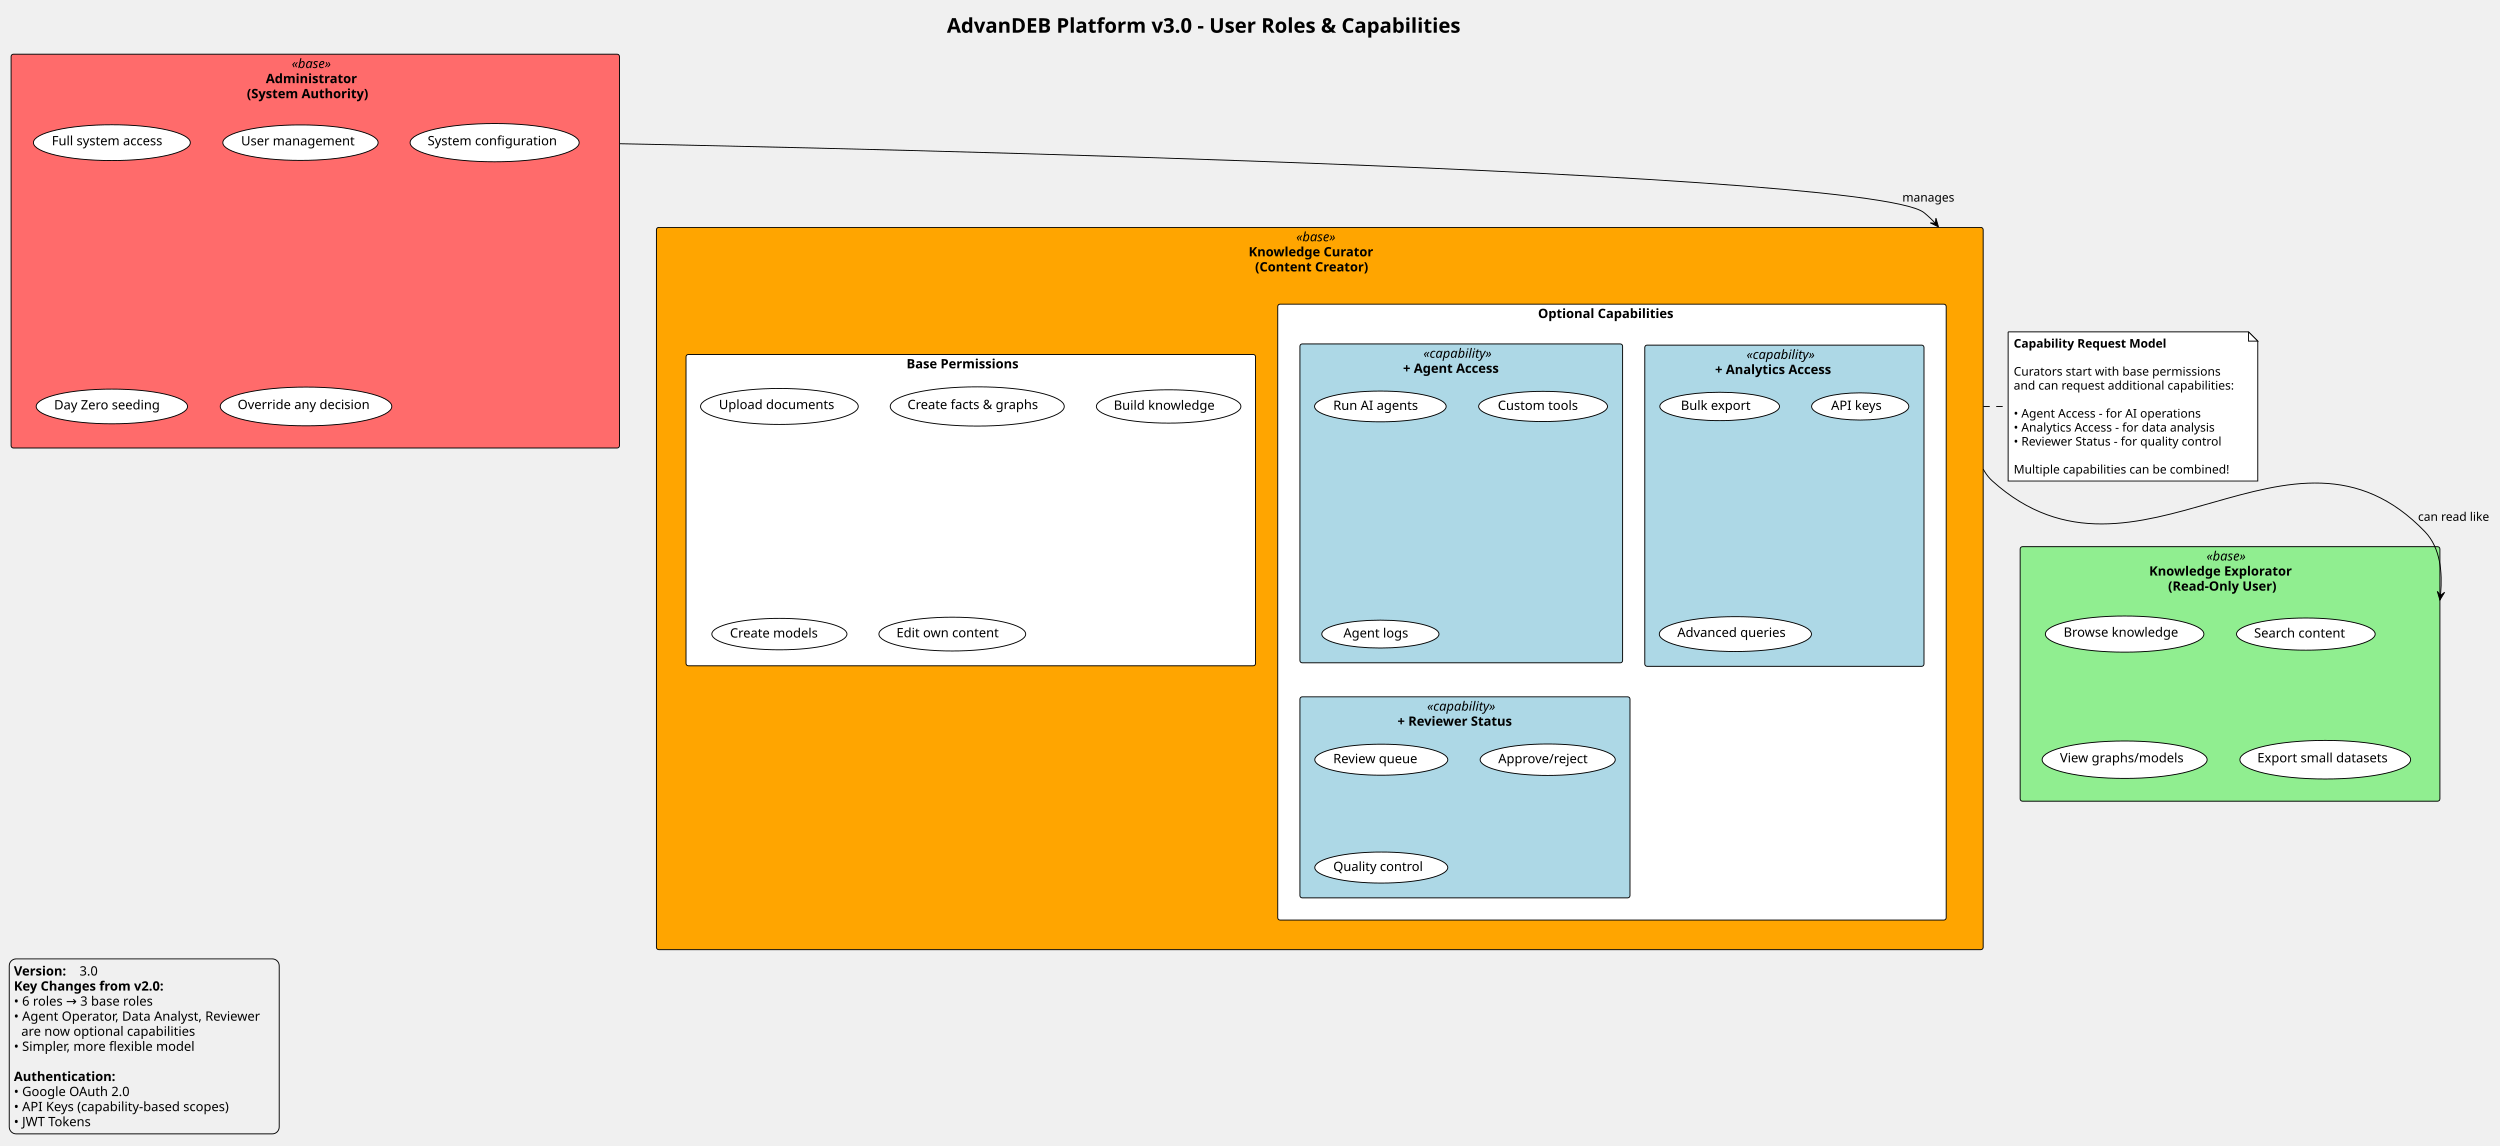
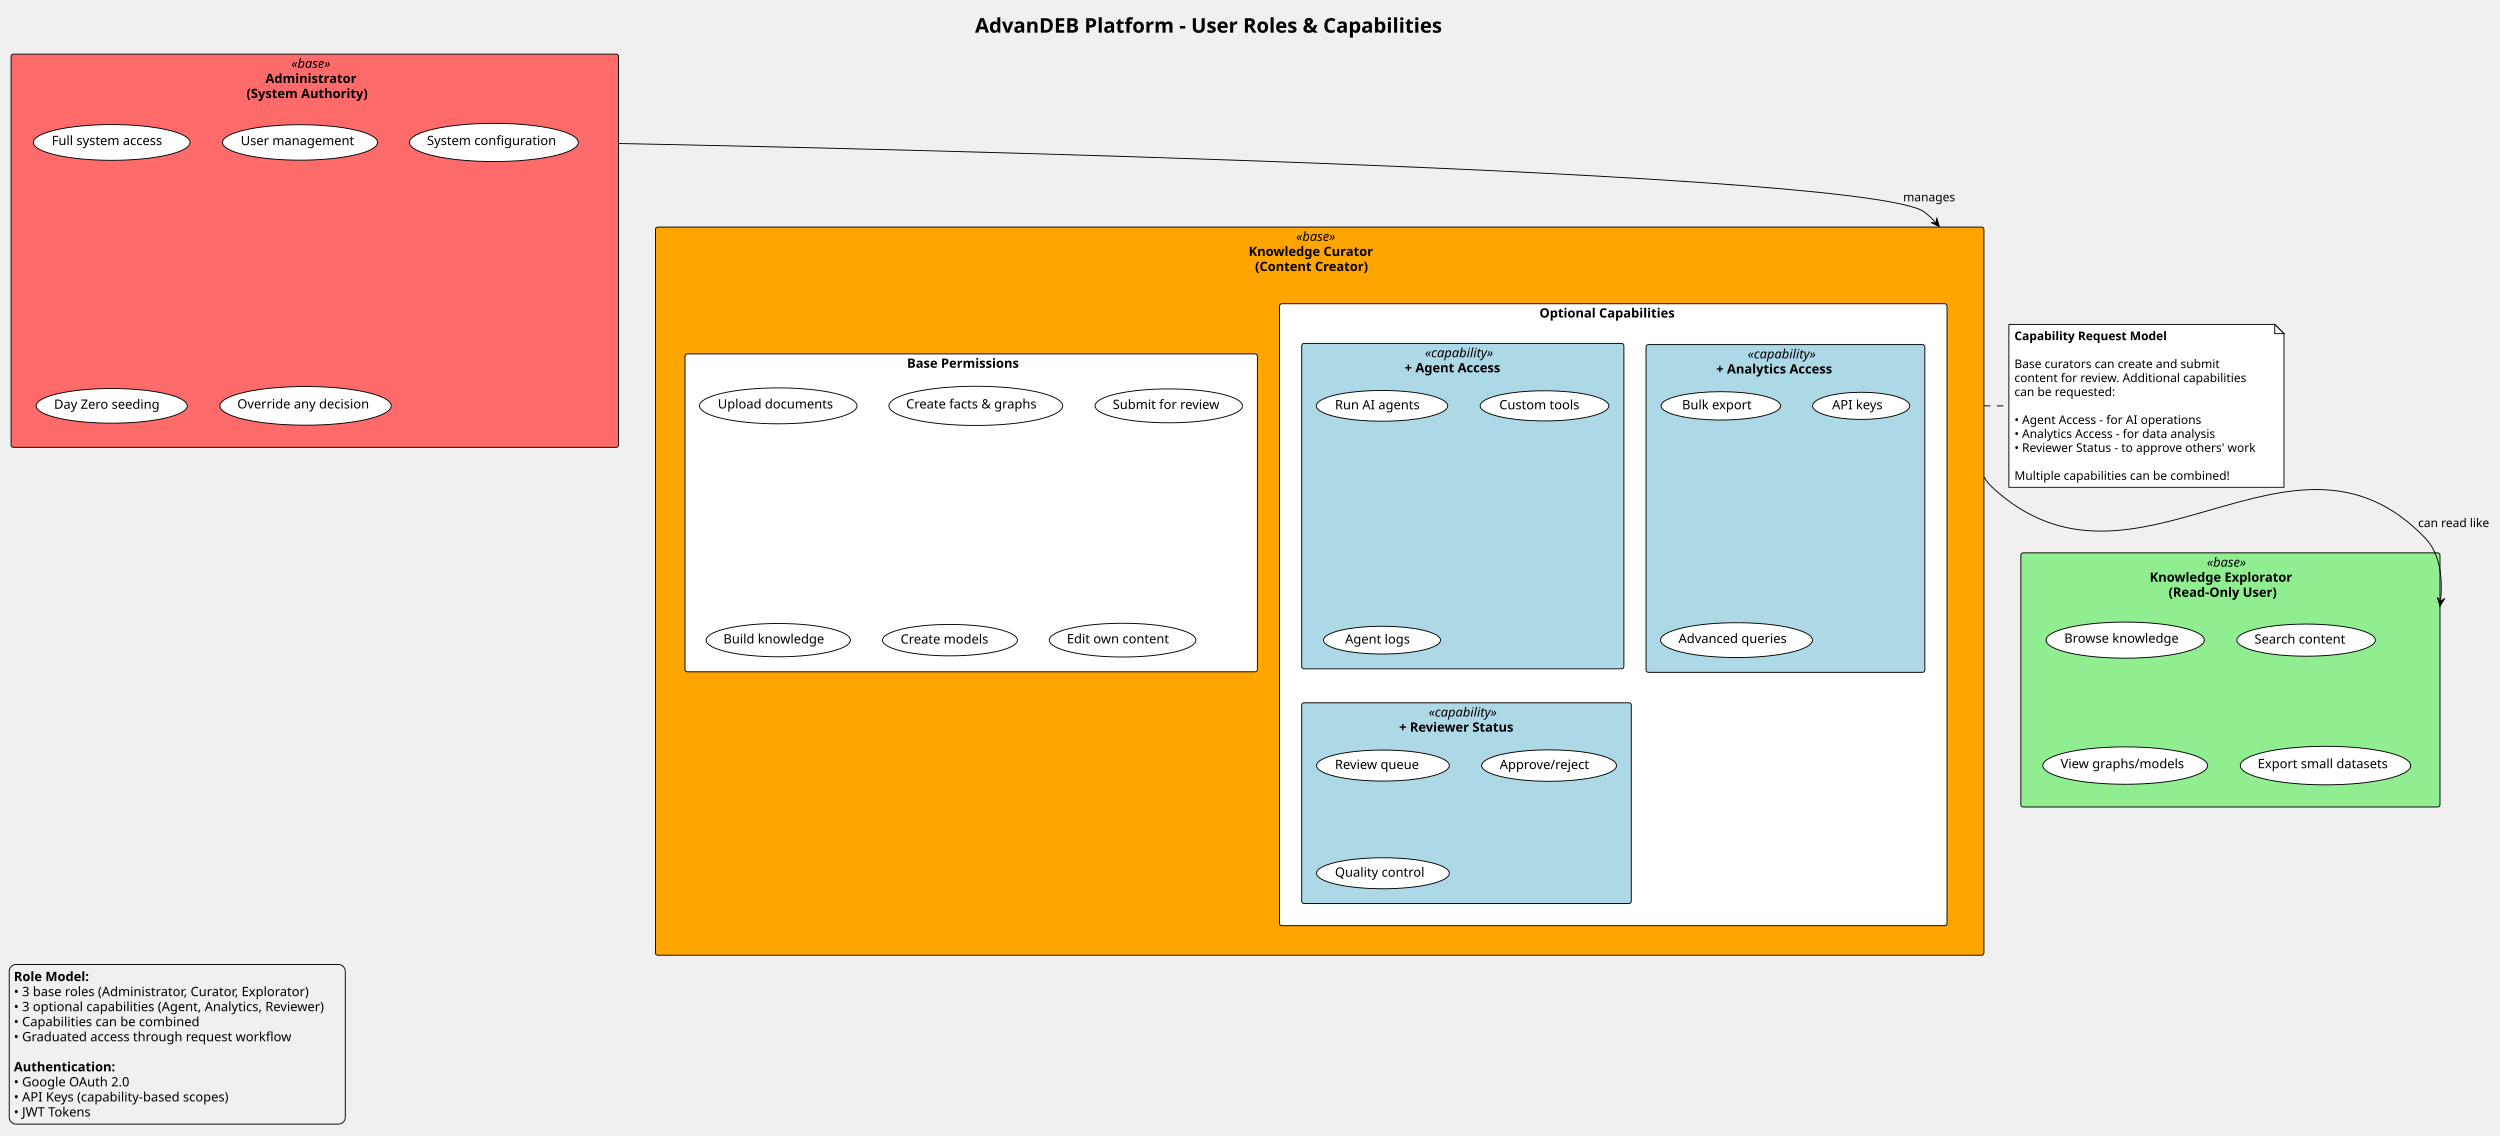
- <svg xmlns="http://www.w3.org/2000/svg" contentStyleType="text/css" height="1239px" preserveAspectRatio="none" style="width:2704px;height:1239px;background:#FFFFFF;" version="1.1" viewBox="0 0 2704 1239" width="2704px" zoomAndPan="magnify">
+ <svg xmlns="http://www.w3.org/2000/svg" contentStyleType="text/css" height="1230px" preserveAspectRatio="none" style="width:2708px;height:1230px;background:#FFFFFF;" version="1.1" viewBox="0 0 2708 1230" width="2708px" zoomAndPan="magnify">
  <defs />
  <g>
-     <text fill="#000000" font-family="Verdana" font-size="22" font-weight="bold" lengthAdjust="spacing" textLength="647" x="1024.145" y="35.421">AdvanDEB Platform v3.0 - User Roles &amp; Capabilities</text>
+     <text fill="#000000" font-family="Verdana" font-size="22" font-weight="bold" lengthAdjust="spacing" textLength="587" x="1056.13" y="35.421">AdvanDEB Platform - User Roles &amp; Capabilities</text>
    <g id="cluster_Admin">
      <rect fill="#FF6B6B" height="425.97" rx="2.5" ry="2.5" style="stroke:#000000;stroke-width:1.0;" width="658" x="12" y="58.609" />
      <text fill="#000000" font-family="Verdana" font-size="14" font-style="italic" lengthAdjust="spacing" textLength="51" x="315.5" y="73.605">«base»</text>
      <text fill="#000000" font-family="Verdana" font-size="14" font-weight="bold" lengthAdjust="spacing" textLength="107" x="287.5" y="89.901">Administrator</text>
      <text fill="#000000" font-family="Verdana" font-size="14" font-weight="bold" lengthAdjust="spacing" textLength="148" x="267" y="106.198">(System Authority)</text>
    </g>
    <g id="cluster_Curator">
-       <rect fill="#FFA500" height="781.15" rx="2.5" ry="2.5" style="stroke:#000000;stroke-width:1.0;" width="1435" x="710" y="245.989" />
-       <text fill="#000000" font-family="Verdana" font-size="14" font-style="italic" lengthAdjust="spacing" textLength="51" x="1402" y="260.985">«base»</text>
-       <text fill="#000000" font-family="Verdana" font-size="14" font-weight="bold" lengthAdjust="spacing" textLength="154" x="1350.5" y="277.281">Knowledge Curator</text>
-       <text fill="#000000" font-family="Verdana" font-size="14" font-weight="bold" lengthAdjust="spacing" textLength="140" x="1357.5" y="293.578">(Content Creator)</text>
+       <rect fill="#FFA500" height="788.72" rx="2.5" ry="2.5" style="stroke:#000000;stroke-width:1.0;" width="1439" x="710" y="245.989" />
+       <text fill="#000000" font-family="Verdana" font-size="14" font-style="italic" lengthAdjust="spacing" textLength="51" x="1404" y="260.985">«base»</text>
+       <text fill="#000000" font-family="Verdana" font-size="14" font-weight="bold" lengthAdjust="spacing" textLength="154" x="1352.5" y="277.281">Knowledge Curator</text>
+       <text fill="#000000" font-family="Verdana" font-size="14" font-weight="bold" lengthAdjust="spacing" textLength="140" x="1359.5" y="293.578">(Content Creator)</text>
    </g>
    <g id="cluster_CuratorBase">
-       <rect fill="#FFFFFF" height="336.71" rx="2.5" ry="2.5" style="stroke:#000000;stroke-width:1.0;" width="616" x="742" y="383.399" />
-       <text fill="#000000" font-family="Verdana" font-size="14" font-weight="bold" lengthAdjust="spacing" textLength="139" x="980.5" y="398.394">Base Permissions</text>
+       <rect fill="#FFFFFF" height="344.28" rx="2.5" ry="2.5" style="stroke:#000000;stroke-width:1.0;" width="620" x="742" y="383.399" />
+       <text fill="#000000" font-family="Verdana" font-size="14" font-weight="bold" lengthAdjust="spacing" textLength="139" x="982.5" y="398.394">Base Permissions</text>
    </g>
    <g id="cluster_Caps">
-       <rect fill="#FFFFFF" height="666.15" rx="2.5" ry="2.5" style="stroke:#000000;stroke-width:1.0;" width="723" x="1382" y="328.989" />
-       <text fill="#000000" font-family="Verdana" font-size="14" font-weight="bold" lengthAdjust="spacing" textLength="160" x="1663.5" y="343.985">Optional Capabilities</text>
+       <rect fill="#FFFFFF" height="673.72" rx="2.5" ry="2.5" style="stroke:#000000;stroke-width:1.0;" width="723" x="1386" y="328.989" />
+       <text fill="#000000" font-family="Verdana" font-size="14" font-weight="bold" lengthAdjust="spacing" textLength="160" x="1667.5" y="343.985">Optional Capabilities</text>
    </g>
    <g id="cluster_AgentCap">
-       <rect fill="#ADD8E6" height="344.92" rx="2.5" ry="2.5" style="stroke:#000000;stroke-width:1.0;" width="349" x="1406" y="371.989" />
-       <text fill="#000000" font-family="Verdana" font-size="14" font-style="italic" lengthAdjust="spacing" textLength="82" x="1539.5" y="386.985">«capability»</text>
-       <text fill="#000000" font-family="Verdana" font-size="14" font-weight="bold" lengthAdjust="spacing" textLength="126" x="1517.5" y="403.281">+ Agent Access</text>
+       <rect fill="#ADD8E6" height="352.49" rx="2.5" ry="2.5" style="stroke:#000000;stroke-width:1.0;" width="349" x="1410" y="371.989" />
+       <text fill="#000000" font-family="Verdana" font-size="14" font-style="italic" lengthAdjust="spacing" textLength="82" x="1543.5" y="386.985">«capability»</text>
+       <text fill="#000000" font-family="Verdana" font-size="14" font-weight="bold" lengthAdjust="spacing" textLength="126" x="1521.5" y="403.281">+ Agent Access</text>
    </g>
    <g id="cluster_AnalyticsCap">
-       <rect fill="#ADD8E6" height="347.42" rx="2.5" ry="2.5" style="stroke:#000000;stroke-width:1.0;" width="302" x="1779" y="373.269" />
-       <text fill="#000000" font-family="Verdana" font-size="14" font-style="italic" lengthAdjust="spacing" textLength="82" x="1889" y="388.264">«capability»</text>
-       <text fill="#000000" font-family="Verdana" font-size="14" font-weight="bold" lengthAdjust="spacing" textLength="150" x="1855" y="404.561">+ Analytics Access</text>
+       <rect fill="#ADD8E6" height="354.98" rx="2.5" ry="2.5" style="stroke:#000000;stroke-width:1.0;" width="302" x="1783" y="373.279" />
+       <text fill="#000000" font-family="Verdana" font-size="14" font-style="italic" lengthAdjust="spacing" textLength="82" x="1893" y="388.274">«capability»</text>
+       <text fill="#000000" font-family="Verdana" font-size="14" font-weight="bold" lengthAdjust="spacing" textLength="150" x="1859" y="404.571">+ Analytics Access</text>
    </g>
    <g id="cluster_ReviewerCap">
-       <rect fill="#ADD8E6" height="217.45" rx="2.5" ry="2.5" style="stroke:#000000;stroke-width:1.0;" width="357" x="1406" y="753.689" />
-       <text fill="#000000" font-family="Verdana" font-size="14" font-style="italic" lengthAdjust="spacing" textLength="82" x="1543.5" y="768.684">«capability»</text>
-       <text fill="#000000" font-family="Verdana" font-size="14" font-weight="bold" lengthAdjust="spacing" textLength="146" x="1511.5" y="784.981">+ Reviewer Status</text>
+       <rect fill="#ADD8E6" height="217.45" rx="2.5" ry="2.5" style="stroke:#000000;stroke-width:1.0;" width="357" x="1410" y="761.259" />
+       <text fill="#000000" font-family="Verdana" font-size="14" font-style="italic" lengthAdjust="spacing" textLength="82" x="1547.5" y="776.255">«capability»</text>
+       <text fill="#000000" font-family="Verdana" font-size="14" font-weight="bold" lengthAdjust="spacing" textLength="146" x="1515.5" y="792.551">+ Reviewer Status</text>
    </g>
    <g id="cluster_Explorator">
-       <rect fill="#90EE90" height="275.28" rx="2.5" ry="2.5" style="stroke:#000000;stroke-width:1.0;" width="454" x="2185" y="591.289" />
-       <text fill="#000000" font-family="Verdana" font-size="14" font-style="italic" lengthAdjust="spacing" textLength="51" x="2386.5" y="606.284">«base»</text>
-       <text fill="#000000" font-family="Verdana" font-size="14" font-weight="bold" lengthAdjust="spacing" textLength="175" x="2324.5" y="622.581">Knowledge Explorator</text>
-       <text fill="#000000" font-family="Verdana" font-size="14" font-weight="bold" lengthAdjust="spacing" textLength="134" x="2345" y="638.878">(Read-Only User)</text>
+       <rect fill="#90EE90" height="275.28" rx="2.5" ry="2.5" style="stroke:#000000;stroke-width:1.0;" width="454" x="2189" y="598.859" />
+       <text fill="#000000" font-family="Verdana" font-size="14" font-style="italic" lengthAdjust="spacing" textLength="51" x="2390.5" y="613.855">«base»</text>
+       <text fill="#000000" font-family="Verdana" font-size="14" font-weight="bold" lengthAdjust="spacing" textLength="175" x="2328.5" y="630.151">Knowledge Explorator</text>
+       <text fill="#000000" font-family="Verdana" font-size="14" font-weight="bold" lengthAdjust="spacing" textLength="134" x="2349" y="646.448">(Read-Only User)</text>
    </g>
    <g id="elem_Full system access">
      <ellipse cx="120.999" cy="154.301" fill="#FFFFFF" rx="84.859" ry="19.372" style="stroke:#000000;stroke-width:1.0;" />
      <text fill="#000000" font-family="Verdana" font-size="14" lengthAdjust="spacing" textLength="130" x="55.999" y="157.148">Full system access</text>
    </g>
    <g id="elem_User management">
      <ellipse cx="324.995" cy="154.298" fill="#FFFFFF" rx="83.995" ry="19.199" style="stroke:#000000;stroke-width:1.0;" />
      <text fill="#000000" font-family="Verdana" font-size="14" lengthAdjust="spacing" textLength="128" x="260.733" y="157.235">User management</text>
    </g>
    <g id="elem_System configuration">
      <ellipse cx="535.003" cy="154.298" fill="#FFFFFF" rx="91.443" ry="20.689" style="stroke:#000000;stroke-width:1.0;" />
      <text fill="#000000" font-family="Verdana" font-size="14" lengthAdjust="spacing" textLength="145" x="462.503" y="157.145">System configuration</text>
    </g>
    <g id="elem_Day Zero seeding">
      <ellipse cx="120.996" cy="439.623" fill="#FFFFFF" rx="81.866" ry="18.773" style="stroke:#000000;stroke-width:1.0;" />
      <text fill="#000000" font-family="Verdana" font-size="14" lengthAdjust="spacing" textLength="123" x="58.511" y="442.796">Day Zero seeding</text>
    </g>
    <g id="elem_Override any decision">
      <ellipse cx="330.997" cy="439.615" fill="#FFFFFF" rx="92.777" ry="20.955" style="stroke:#000000;stroke-width:1.0;" />
      <text fill="#000000" font-family="Verdana" font-size="14" lengthAdjust="spacing" textLength="148" x="256.997" y="442.462">Override any decision</text>
    </g>
    <g id="elem_Upload documents">
      <ellipse cx="843.003" cy="439.618" fill="#FFFFFF" rx="85.293" ry="19.459" style="stroke:#000000;stroke-width:1.0;" />
      <text fill="#000000" font-family="Verdana" font-size="14" lengthAdjust="spacing" textLength="131" x="777.503" y="442.465">Upload documents</text>
    </g>
    <g id="elem_Create facts &amp; graphs">
      <ellipse cx="1056.996" cy="439.623" fill="#FFFFFF" rx="94.116" ry="21.223" style="stroke:#000000;stroke-width:1.0;" />
      <text fill="#000000" font-family="Verdana" font-size="14" lengthAdjust="spacing" textLength="151" x="981.496" y="442.469">Create facts &amp; graphs</text>
    </g>
+     <g id="elem_Submit for review">
+       <ellipse cx="1266.004" cy="439.616" fill="#FFFFFF" rx="79.784" ry="18.357" style="stroke:#000000;stroke-width:1.0;" />
+       <text fill="#000000" font-family="Verdana" font-size="14" lengthAdjust="spacing" textLength="118" x="1205.256" y="443.021">Submit for review</text>
+     </g>
    <g id="elem_Build knowledge">
-       <ellipse cx="1263.995" cy="439.62" fill="#FFFFFF" rx="78.155" ry="18.031" style="stroke:#000000;stroke-width:1.0;" />
-       <text fill="#000000" font-family="Verdana" font-size="14" lengthAdjust="spacing" textLength="114" x="1204.606" y="443.206">Build knowledge</text>
+       <ellipse cx="842.995" cy="693.4" fill="#FFFFFF" rx="78.155" ry="18.031" style="stroke:#000000;stroke-width:1.0;" />
+       <text fill="#000000" font-family="Verdana" font-size="14" lengthAdjust="spacing" textLength="114" x="783.606" y="696.986">Build knowledge</text>
    </g>
    <g id="elem_Create models">
-       <ellipse cx="842.998" cy="685.833" fill="#FFFFFF" rx="73.068" ry="17.014" style="stroke:#000000;stroke-width:1.0;" />
-       <text fill="#000000" font-family="Verdana" font-size="14" lengthAdjust="spacing" textLength="101" x="789.498" y="689.581">Create models</text>
+       <ellipse cx="1028.998" cy="693.403" fill="#FFFFFF" rx="73.068" ry="17.014" style="stroke:#000000;stroke-width:1.0;" />
+       <text fill="#000000" font-family="Verdana" font-size="14" lengthAdjust="spacing" textLength="101" x="975.498" y="697.15">Create models</text>
    </g>
    <g id="elem_Edit own content">
-       <ellipse cx="1030.004" cy="685.834" fill="#FFFFFF" rx="79.374" ry="18.275" style="stroke:#000000;stroke-width:1.0;" />
-       <text fill="#000000" font-family="Verdana" font-size="14" lengthAdjust="spacing" textLength="117" x="969.598" y="689.284">Edit own content</text>
+       <ellipse cx="1216.004" cy="693.404" fill="#FFFFFF" rx="79.374" ry="18.275" style="stroke:#000000;stroke-width:1.0;" />
+       <text fill="#000000" font-family="Verdana" font-size="14" lengthAdjust="spacing" textLength="117" x="1155.598" y="696.854">Edit own content</text>
    </g>
    <g id="elem_Run AI agents">
-       <ellipse cx="1492.998" cy="439.615" fill="#FFFFFF" rx="71.178" ry="16.636" style="stroke:#000000;stroke-width:1.0;" />
-       <text fill="#000000" font-family="Verdana" font-size="14" lengthAdjust="spacing" textLength="96" x="1441.998" y="443.363">Run AI agents</text>
+       <ellipse cx="1496.998" cy="439.615" fill="#FFFFFF" rx="71.178" ry="16.636" style="stroke:#000000;stroke-width:1.0;" />
+       <text fill="#000000" font-family="Verdana" font-size="14" lengthAdjust="spacing" textLength="96" x="1445.998" y="443.363">Run AI agents</text>
    </g>
    <g id="elem_Custom tools">
-       <ellipse cx="1668.995" cy="439.618" fill="#FFFFFF" rx="69.695" ry="16.339" style="stroke:#000000;stroke-width:1.0;" />
-       <text fill="#000000" font-family="Verdana" font-size="14" lengthAdjust="spacing" textLength="92" x="1619.995" y="443.366">Custom tools</text>
+       <ellipse cx="1672.995" cy="439.618" fill="#FFFFFF" rx="69.695" ry="16.339" style="stroke:#000000;stroke-width:1.0;" />
+       <text fill="#000000" font-family="Verdana" font-size="14" lengthAdjust="spacing" textLength="92" x="1623.995" y="443.366">Custom tools</text>
    </g>
    <g id="elem_Agent logs">
-       <ellipse cx="1493.003" cy="685.828" fill="#FFFFFF" rx="63.392" ry="15.079" style="stroke:#000000;stroke-width:1.0;" />
-       <text fill="#000000" font-family="Verdana" font-size="14" lengthAdjust="spacing" textLength="74" x="1453.003" y="689.575">Agent logs</text>
+       <ellipse cx="1497.003" cy="693.398" fill="#FFFFFF" rx="63.392" ry="15.079" style="stroke:#000000;stroke-width:1.0;" />
+       <text fill="#000000" font-family="Verdana" font-size="14" lengthAdjust="spacing" textLength="74" x="1457.003" y="697.145">Agent logs</text>
    </g>
    <g id="elem_Bulk export">
-       <ellipse cx="1859.995" cy="439.616" fill="#FFFFFF" rx="64.735" ry="15.347" style="stroke:#000000;stroke-width:1.0;" />
-       <text fill="#000000" font-family="Verdana" font-size="14" lengthAdjust="spacing" textLength="78" x="1817.995" y="443.364">Bulk export</text>
+       <ellipse cx="1863.995" cy="439.616" fill="#FFFFFF" rx="64.735" ry="15.347" style="stroke:#000000;stroke-width:1.0;" />
+       <text fill="#000000" font-family="Verdana" font-size="14" lengthAdjust="spacing" textLength="78" x="1821.995" y="443.364">Bulk export</text>
    </g>
    <g id="elem_API keys">
-       <ellipse cx="2012.001" cy="439.614" fill="#FFFFFF" rx="52.601" ry="14.715" style="stroke:#000000;stroke-width:1.0;" />
-       <text fill="#000000" font-family="Verdana" font-size="14" lengthAdjust="spacing" textLength="57" x="1980.501" y="443.362">API keys</text>
+       <ellipse cx="2016.001" cy="439.614" fill="#FFFFFF" rx="52.601" ry="14.715" style="stroke:#000000;stroke-width:1.0;" />
+       <text fill="#000000" font-family="Verdana" font-size="14" lengthAdjust="spacing" textLength="57" x="1984.501" y="443.362">API keys</text>
    </g>
    <g id="elem_Advanced queries">
-       <ellipse cx="1876.998" cy="685.827" fill="#FFFFFF" rx="82.288" ry="18.858" style="stroke:#000000;stroke-width:1.0;" />
-       <text fill="#000000" font-family="Verdana" font-size="14" lengthAdjust="spacing" textLength="124" x="1814.16" y="688.953">Advanced queries</text>
+       <ellipse cx="1880.998" cy="693.397" fill="#FFFFFF" rx="82.288" ry="18.858" style="stroke:#000000;stroke-width:1.0;" />
+       <text fill="#000000" font-family="Verdana" font-size="14" lengthAdjust="spacing" textLength="124" x="1818.16" y="696.523">Advanced queries</text>
    </g>
    <g id="elem_Review queue">
-       <ellipse cx="1493.999" cy="821.695" fill="#FFFFFF" rx="71.929" ry="16.786" style="stroke:#000000;stroke-width:1.0;" />
-       <text fill="#000000" font-family="Verdana" font-size="14" lengthAdjust="spacing" textLength="98" x="1441.999" y="825.443">Review queue</text>
+       <ellipse cx="1497.999" cy="829.265" fill="#FFFFFF" rx="71.929" ry="16.786" style="stroke:#000000;stroke-width:1.0;" />
+       <text fill="#000000" font-family="Verdana" font-size="14" lengthAdjust="spacing" textLength="98" x="1445.999" y="833.013">Review queue</text>
    </g>
    <g id="elem_Approve/reject">
-       <ellipse cx="1673.998" cy="821.703" fill="#FFFFFF" rx="73.068" ry="17.014" style="stroke:#000000;stroke-width:1.0;" />
-       <text fill="#000000" font-family="Verdana" font-size="14" lengthAdjust="spacing" textLength="101" x="1620.498" y="825.451">Approve/reject</text>
+       <ellipse cx="1677.998" cy="829.273" fill="#FFFFFF" rx="73.068" ry="17.014" style="stroke:#000000;stroke-width:1.0;" />
+       <text fill="#000000" font-family="Verdana" font-size="14" lengthAdjust="spacing" textLength="101" x="1624.498" y="833.02">Approve/reject</text>
    </g>
    <g id="elem_Quality control">
-       <ellipse cx="1493.999" cy="938.345" fill="#FFFFFF" rx="71.929" ry="16.786" style="stroke:#000000;stroke-width:1.0;" />
-       <text fill="#000000" font-family="Verdana" font-size="14" lengthAdjust="spacing" textLength="98" x="1441.999" y="942.093">Quality control</text>
+       <ellipse cx="1497.999" cy="945.915" fill="#FFFFFF" rx="71.929" ry="16.786" style="stroke:#000000;stroke-width:1.0;" />
+       <text fill="#000000" font-family="Verdana" font-size="14" lengthAdjust="spacing" textLength="98" x="1445.999" y="949.663">Quality control</text>
    </g>
    <g id="elem_Browse knowledge">
-       <ellipse cx="2297.998" cy="685.825" fill="#FFFFFF" rx="85.728" ry="19.546" style="stroke:#000000;stroke-width:1.0;" />
-       <text fill="#000000" font-family="Verdana" font-size="14" lengthAdjust="spacing" textLength="132" x="2231.998" y="688.672">Browse knowledge</text>
+       <ellipse cx="2301.998" cy="693.395" fill="#FFFFFF" rx="85.728" ry="19.546" style="stroke:#000000;stroke-width:1.0;" />
+       <text fill="#000000" font-family="Verdana" font-size="14" lengthAdjust="spacing" textLength="132" x="2235.998" y="696.242">Browse knowledge</text>
    </g>
    <g id="elem_Search content">
-       <ellipse cx="2494.005" cy="685.828" fill="#FFFFFF" rx="74.995" ry="17.399" style="stroke:#000000;stroke-width:1.0;" />
-       <text fill="#000000" font-family="Verdana" font-size="14" lengthAdjust="spacing" textLength="106" x="2438.005" y="689.576">Search content</text>
+       <ellipse cx="2498.005" cy="693.398" fill="#FFFFFF" rx="74.995" ry="17.399" style="stroke:#000000;stroke-width:1.0;" />
+       <text fill="#000000" font-family="Verdana" font-size="14" lengthAdjust="spacing" textLength="106" x="2442.005" y="697.146">Search content</text>
    </g>
    <g id="elem_View graphs/models">
-       <ellipse cx="2298.002" cy="821.696" fill="#FFFFFF" rx="89.232" ry="20.246" style="stroke:#000000;stroke-width:1.0;" />
-       <text fill="#000000" font-family="Verdana" font-size="14" lengthAdjust="spacing" textLength="140" x="2228.002" y="824.542">View graphs/models</text>
+       <ellipse cx="2302.002" cy="829.266" fill="#FFFFFF" rx="89.232" ry="20.246" style="stroke:#000000;stroke-width:1.0;" />
+       <text fill="#000000" font-family="Verdana" font-size="14" lengthAdjust="spacing" textLength="140" x="2232.002" y="832.112">View graphs/models</text>
    </g>
    <g id="elem_Export small datasets">
-       <ellipse cx="2515.002" cy="821.696" fill="#FFFFFF" rx="92.332" ry="20.866" style="stroke:#000000;stroke-width:1.0;" />
-       <text fill="#000000" font-family="Verdana" font-size="14" lengthAdjust="spacing" textLength="147" x="2441.502" y="824.542">Export small datasets</text>
+       <ellipse cx="2519.002" cy="829.266" fill="#FFFFFF" rx="92.332" ry="20.866" style="stroke:#000000;stroke-width:1.0;" />
+       <text fill="#000000" font-family="Verdana" font-size="14" lengthAdjust="spacing" textLength="147" x="2445.502" y="832.112">Export small datasets</text>
    </g>
-     <g id="elem_GMN35">
-       <path d="M2172,358.959 L2172,520.288 L2442,520.288 L2442,368.959 L2432,358.959 L2172,358.959 " fill="#FFFFFF" style="stroke:#000000;stroke-width:1.0;" />
-       <path d="M2432,358.959 L2432,368.959 L2442,368.959 L2432,358.959 " fill="#FFFFFF" style="stroke:#000000;stroke-width:1.0;" />
-       <text fill="#000000" font-family="Verdana" font-size="13" font-weight="bold" lengthAdjust="spacing" textLength="190" x="2178" y="376.026">Capability Request Model</text>
-       <text fill="#000000" font-family="Verdana" font-size="13" lengthAdjust="spacing" textLength="4" x="2178" y="391.159"> </text>
-       <text fill="#000000" font-family="Verdana" font-size="13" lengthAdjust="spacing" textLength="234" x="2178" y="406.292">Curators start with base permissions</text>
-       <text fill="#000000" font-family="Verdana" font-size="13" lengthAdjust="spacing" textLength="249" x="2178" y="421.425">and can request additional capabilities:</text>
-       <text fill="#000000" font-family="Verdana" font-size="13" lengthAdjust="spacing" textLength="4" x="2178" y="436.558"> </text>
-       <text fill="#000000" font-family="Verdana" font-size="13" lengthAdjust="spacing" textLength="217" x="2178" y="451.69">• Agent Access - for AI operations</text>
-       <text fill="#000000" font-family="Verdana" font-size="13" lengthAdjust="spacing" textLength="236" x="2178" y="466.823">• Analytics Access - for data analysis</text>
-       <text fill="#000000" font-family="Verdana" font-size="13" lengthAdjust="spacing" textLength="238" x="2178" y="481.956">• Reviewer Status - for quality control</text>
-       <text fill="#000000" font-family="Verdana" font-size="13" lengthAdjust="spacing" textLength="4" x="2178" y="497.089"> </text>
-       <text fill="#000000" font-family="Verdana" font-size="13" lengthAdjust="spacing" textLength="243" x="2178" y="512.222">Multiple capabilities can be combined!</text>
+     <g id="elem_GMN36">
+       <path d="M2176,351.389 L2176,527.85 L2474,527.85 L2474,361.389 L2464,351.389 L2176,351.389 " fill="#FFFFFF" style="stroke:#000000;stroke-width:1.0;" />
+       <path d="M2464,351.389 L2464,361.389 L2474,361.389 L2464,351.389 " fill="#FFFFFF" style="stroke:#000000;stroke-width:1.0;" />
+       <text fill="#000000" font-family="Verdana" font-size="13" font-weight="bold" lengthAdjust="spacing" textLength="190" x="2182" y="368.456">Capability Request Model</text>
+       <text fill="#000000" font-family="Verdana" font-size="13" lengthAdjust="spacing" textLength="4" x="2182" y="383.589"> </text>
+       <text fill="#000000" font-family="Verdana" font-size="13" lengthAdjust="spacing" textLength="237" x="2182" y="398.722">Base curators can create and submit</text>
+       <text fill="#000000" font-family="Verdana" font-size="13" lengthAdjust="spacing" textLength="260" x="2182" y="413.855">content for review. Additional capabilities</text>
+       <text fill="#000000" font-family="Verdana" font-size="13" lengthAdjust="spacing" textLength="116" x="2182" y="428.988">can be requested:</text>
+       <text fill="#000000" font-family="Verdana" font-size="13" lengthAdjust="spacing" textLength="4" x="2182" y="444.12"> </text>
+       <text fill="#000000" font-family="Verdana" font-size="13" lengthAdjust="spacing" textLength="217" x="2182" y="459.253">• Agent Access - for AI operations</text>
+       <text fill="#000000" font-family="Verdana" font-size="13" lengthAdjust="spacing" textLength="236" x="2182" y="474.386">• Analytics Access - for data analysis</text>
+       <text fill="#000000" font-family="Verdana" font-size="13" lengthAdjust="spacing" textLength="277" x="2182" y="489.519">• Reviewer Status - to approve others' work</text>
+       <text fill="#000000" font-family="Verdana" font-size="13" lengthAdjust="spacing" textLength="4" x="2182" y="504.652"> </text>
+       <text fill="#000000" font-family="Verdana" font-size="13" lengthAdjust="spacing" textLength="243" x="2182" y="519.784">Multiple capabilities can be combined!</text>
    </g>
    <g id="link_Admin_Curator">
-       <path d="M670.614,155.461 C671.085,155.47 671.574,155.48 672.082,155.49 C674.115,155.529 676.444,155.574 679.059,155.626 C689.52,155.832 704.563,156.134 723.547,156.534 C761.514,157.333 815.245,158.519 879.617,160.092 C1008.361,163.237 1179.669,167.929 1352.559,174.161 C1698.338,186.624 2050.44,205.249 2081,229.989 C2085.591,233.706 2089.828,237.754 2093.739,242.08 C2094.717,243.162 2091.814,239.667 2092.751,240.783 " fill="none" id="Admin-to-Curator" style="stroke:#000000;stroke-width:1.0;" />
-       <polygon fill="#000000" points="2096.611,245.376,2093.884,235.913,2093.395,241.548,2087.759,241.059,2096.611,245.376" style="stroke:#000000;stroke-width:1.0;" />
-       <text fill="#000000" font-family="Verdana" font-size="13" lengthAdjust="spacing" textLength="60" x="2057.53" y="218.056">manages</text>
+       <path d="M670.638,155.462 C671.11,155.471 671.601,155.48 672.111,155.49 C674.149,155.529 676.485,155.575 679.107,155.626 C689.598,155.831 704.683,156.133 723.72,156.531 C761.794,157.327 815.677,158.509 880.231,160.076 C1009.338,163.211 1181.129,167.889 1354.506,174.112 C1701.26,186.557 2054.355,205.179 2085,229.989 C2089.591,233.706 2093.829,237.754 2097.741,242.08 C2098.719,243.162 2095.816,239.668 2096.753,240.783 " fill="none" id="Admin-to-Curator" style="stroke:#000000;stroke-width:1.0;" />
+       <polygon fill="#000000" points="2100.613,245.376,2097.885,235.913,2097.397,241.548,2091.761,241.06,2100.613,245.376" style="stroke:#000000;stroke-width:1.0;" />
+       <text fill="#000000" font-family="Verdana" font-size="13" lengthAdjust="spacing" textLength="60" x="2061.46" y="218.056">manages</text>
    </g>
    <g id="link_Curator_Explorator">
-       <path d="M2145.063,507.422 C2145.581,508.383 2146.127,509.327 2146.7,510.251 C2148.992,513.951 2151.733,517.348 2155,520.289 C2310.67,660.379 2478.21,423.969 2623,575.289 C2639.61,592.649 2641.807,619.457 2639.756,642.207 C2639.628,643.629 2639.483,645.035 2639.324,646.422 C2639.245,647.115 2639.162,647.804 2639.076,648.487 C2639.054,648.658 2639.8,642.878 2639.778,643.048 " fill="none" id="Curator-to-Explorator" style="stroke:#000000;stroke-width:1.0;" />
-       <polygon fill="#000000" points="2639.01,648.999,2644.129,640.584,2639.65,644.04,2636.194,639.561,2639.01,648.999" style="stroke:#000000;stroke-width:1.0;" />
-       <text fill="#000000" font-family="Verdana" font-size="13" lengthAdjust="spacing" textLength="81" x="2615.29" y="563.356">can read like</text>
+       <path d="M2149.069,516.597 C2151.492,520.742 2154.436,524.554 2158,527.859 C2311.91,670.529 2481.89,431.239 2627,582.859 C2643.615,600.214 2645.812,627.022 2643.76,649.773 C2643.632,651.195 2643.487,652.601 2643.328,653.988 C2643.248,654.682 2643.165,655.37 2643.079,656.054 C2643.057,656.225 2643.803,650.445 2643.782,650.615 " fill="none" id="Curator-to-Explorator" style="stroke:#000000;stroke-width:1.0;" />
+       <polygon fill="#000000" points="2643.014,656.566,2648.132,648.151,2643.653,651.607,2640.198,647.128,2643.014,656.566" style="stroke:#000000;stroke-width:1.0;" />
+       <text fill="#000000" font-family="Verdana" font-size="13" lengthAdjust="spacing" textLength="81" x="2619.26" y="570.926">can read like</text>
    </g>
-     <g id="link_Curator_GMN35">
-       <path d="M2145.114,439.619 C2145.469,439.619 2145.824,439.619 2146.178,439.619 C2149.017,439.619 2151.856,439.619 2154.695,439.619 C2160.372,439.619 2166.05,439.619 2171.73,439.619 " fill="none" id="Curator-GMN35" style="stroke:#000000;stroke-width:1.0;stroke-dasharray:7.0,7.0;" />
+     <g id="link_Curator_GMN36">
+       <path d="M2149.024,439.619 C2149.068,439.619 2149.112,439.619 2149.157,439.619 C2149.511,439.619 2149.865,439.619 2150.219,439.619 C2153.053,439.619 2155.887,439.619 2158.721,439.619 C2164.39,439.619 2170.06,439.619 2175.73,439.619 " fill="none" id="Curator-GMN36" style="stroke:#000000;stroke-width:1.0;stroke-dasharray:7.0,7.0;" />
    </g>
-     <rect fill="none" height="189.266" id="_legend" rx="7.5" ry="7.5" style="stroke:#000000;stroke-width:1.0;" width="292" x="10" y="1037.139" />
-     <text fill="#000000" font-family="Verdana" font-size="14" font-weight="bold" lengthAdjust="spacing" textLength="67" x="15" y="1055.134">Version:</text>
-     <text fill="#000000" font-family="Verdana" font-size="14" lengthAdjust="spacing" textLength="22" x="86" y="1055.134">3.0</text>
-     <text fill="#000000" font-family="Verdana" font-size="14" font-weight="bold" lengthAdjust="spacing" textLength="191" x="15" y="1071.431">Key Changes from v2.0:</text>
-     <text fill="#000000" font-family="Verdana" font-size="14" lengthAdjust="spacing" textLength="164" x="15" y="1087.728">• 6 roles → 3 base roles</text>
-     <text fill="#000000" font-family="Verdana" font-size="14" lengthAdjust="spacing" textLength="282" x="15" y="1104.025">• Agent Operator, Data Analyst, Reviewer</text>
-     <text fill="#000000" font-family="Verdana" font-size="14" lengthAdjust="spacing" textLength="194" x="23" y="1120.322">are now optional capabilities</text>
-     <text fill="#000000" font-family="Verdana" font-size="14" lengthAdjust="spacing" textLength="205" x="15" y="1136.619">• Simpler, more flexible model</text>
-     <text fill="#000000" font-family="Verdana" font-size="14" lengthAdjust="spacing" textLength="4" x="15" y="1152.916"> </text>
-     <text fill="#000000" font-family="Verdana" font-size="14" font-weight="bold" lengthAdjust="spacing" textLength="121" x="15" y="1169.213">Authentication:</text>
-     <text fill="#000000" font-family="Verdana" font-size="14" lengthAdjust="spacing" textLength="135" x="15" y="1185.509">• Google OAuth 2.0</text>
-     <text fill="#000000" font-family="Verdana" font-size="14" lengthAdjust="spacing" textLength="250" x="15" y="1201.806">• API Keys (capability-based scopes)</text>
-     <text fill="#000000" font-family="Verdana" font-size="14" lengthAdjust="spacing" textLength="93" x="15" y="1218.103">• JWT Tokens</text>
+     <rect fill="none" height="172.969" id="_legend" rx="7.5" ry="7.5" style="stroke:#000000;stroke-width:1.0;" width="364" x="10" y="1044.709" />
+     <text fill="#000000" font-family="Verdana" font-size="14" font-weight="bold" lengthAdjust="spacing" textLength="92" x="15" y="1062.705">Role Model:</text>
+     <text fill="#000000" font-family="Verdana" font-size="14" lengthAdjust="spacing" textLength="338" x="15" y="1079.001">• 3 base roles (Administrator, Curator, Explorator)</text>
+     <text fill="#000000" font-family="Verdana" font-size="14" lengthAdjust="spacing" textLength="354" x="15" y="1095.298">• 3 optional capabilities (Agent, Analytics, Reviewer)</text>
+     <text fill="#000000" font-family="Verdana" font-size="14" lengthAdjust="spacing" textLength="214" x="15" y="1111.595">• Capabilities can be combined</text>
+     <text fill="#000000" font-family="Verdana" font-size="14" lengthAdjust="spacing" textLength="319" x="15" y="1127.892">• Graduated access through request workflow</text>
+     <text fill="#000000" font-family="Verdana" font-size="14" lengthAdjust="spacing" textLength="4" x="15" y="1144.189"> </text>
+     <text fill="#000000" font-family="Verdana" font-size="14" font-weight="bold" lengthAdjust="spacing" textLength="121" x="15" y="1160.486">Authentication:</text>
+     <text fill="#000000" font-family="Verdana" font-size="14" lengthAdjust="spacing" textLength="135" x="15" y="1176.783">• Google OAuth 2.0</text>
+     <text fill="#000000" font-family="Verdana" font-size="14" lengthAdjust="spacing" textLength="250" x="15" y="1193.08">• API Keys (capability-based scopes)</text>
+     <text fill="#000000" font-family="Verdana" font-size="14" lengthAdjust="spacing" textLength="93" x="15" y="1209.376">• JWT Tokens</text>
  </g>
</svg>
